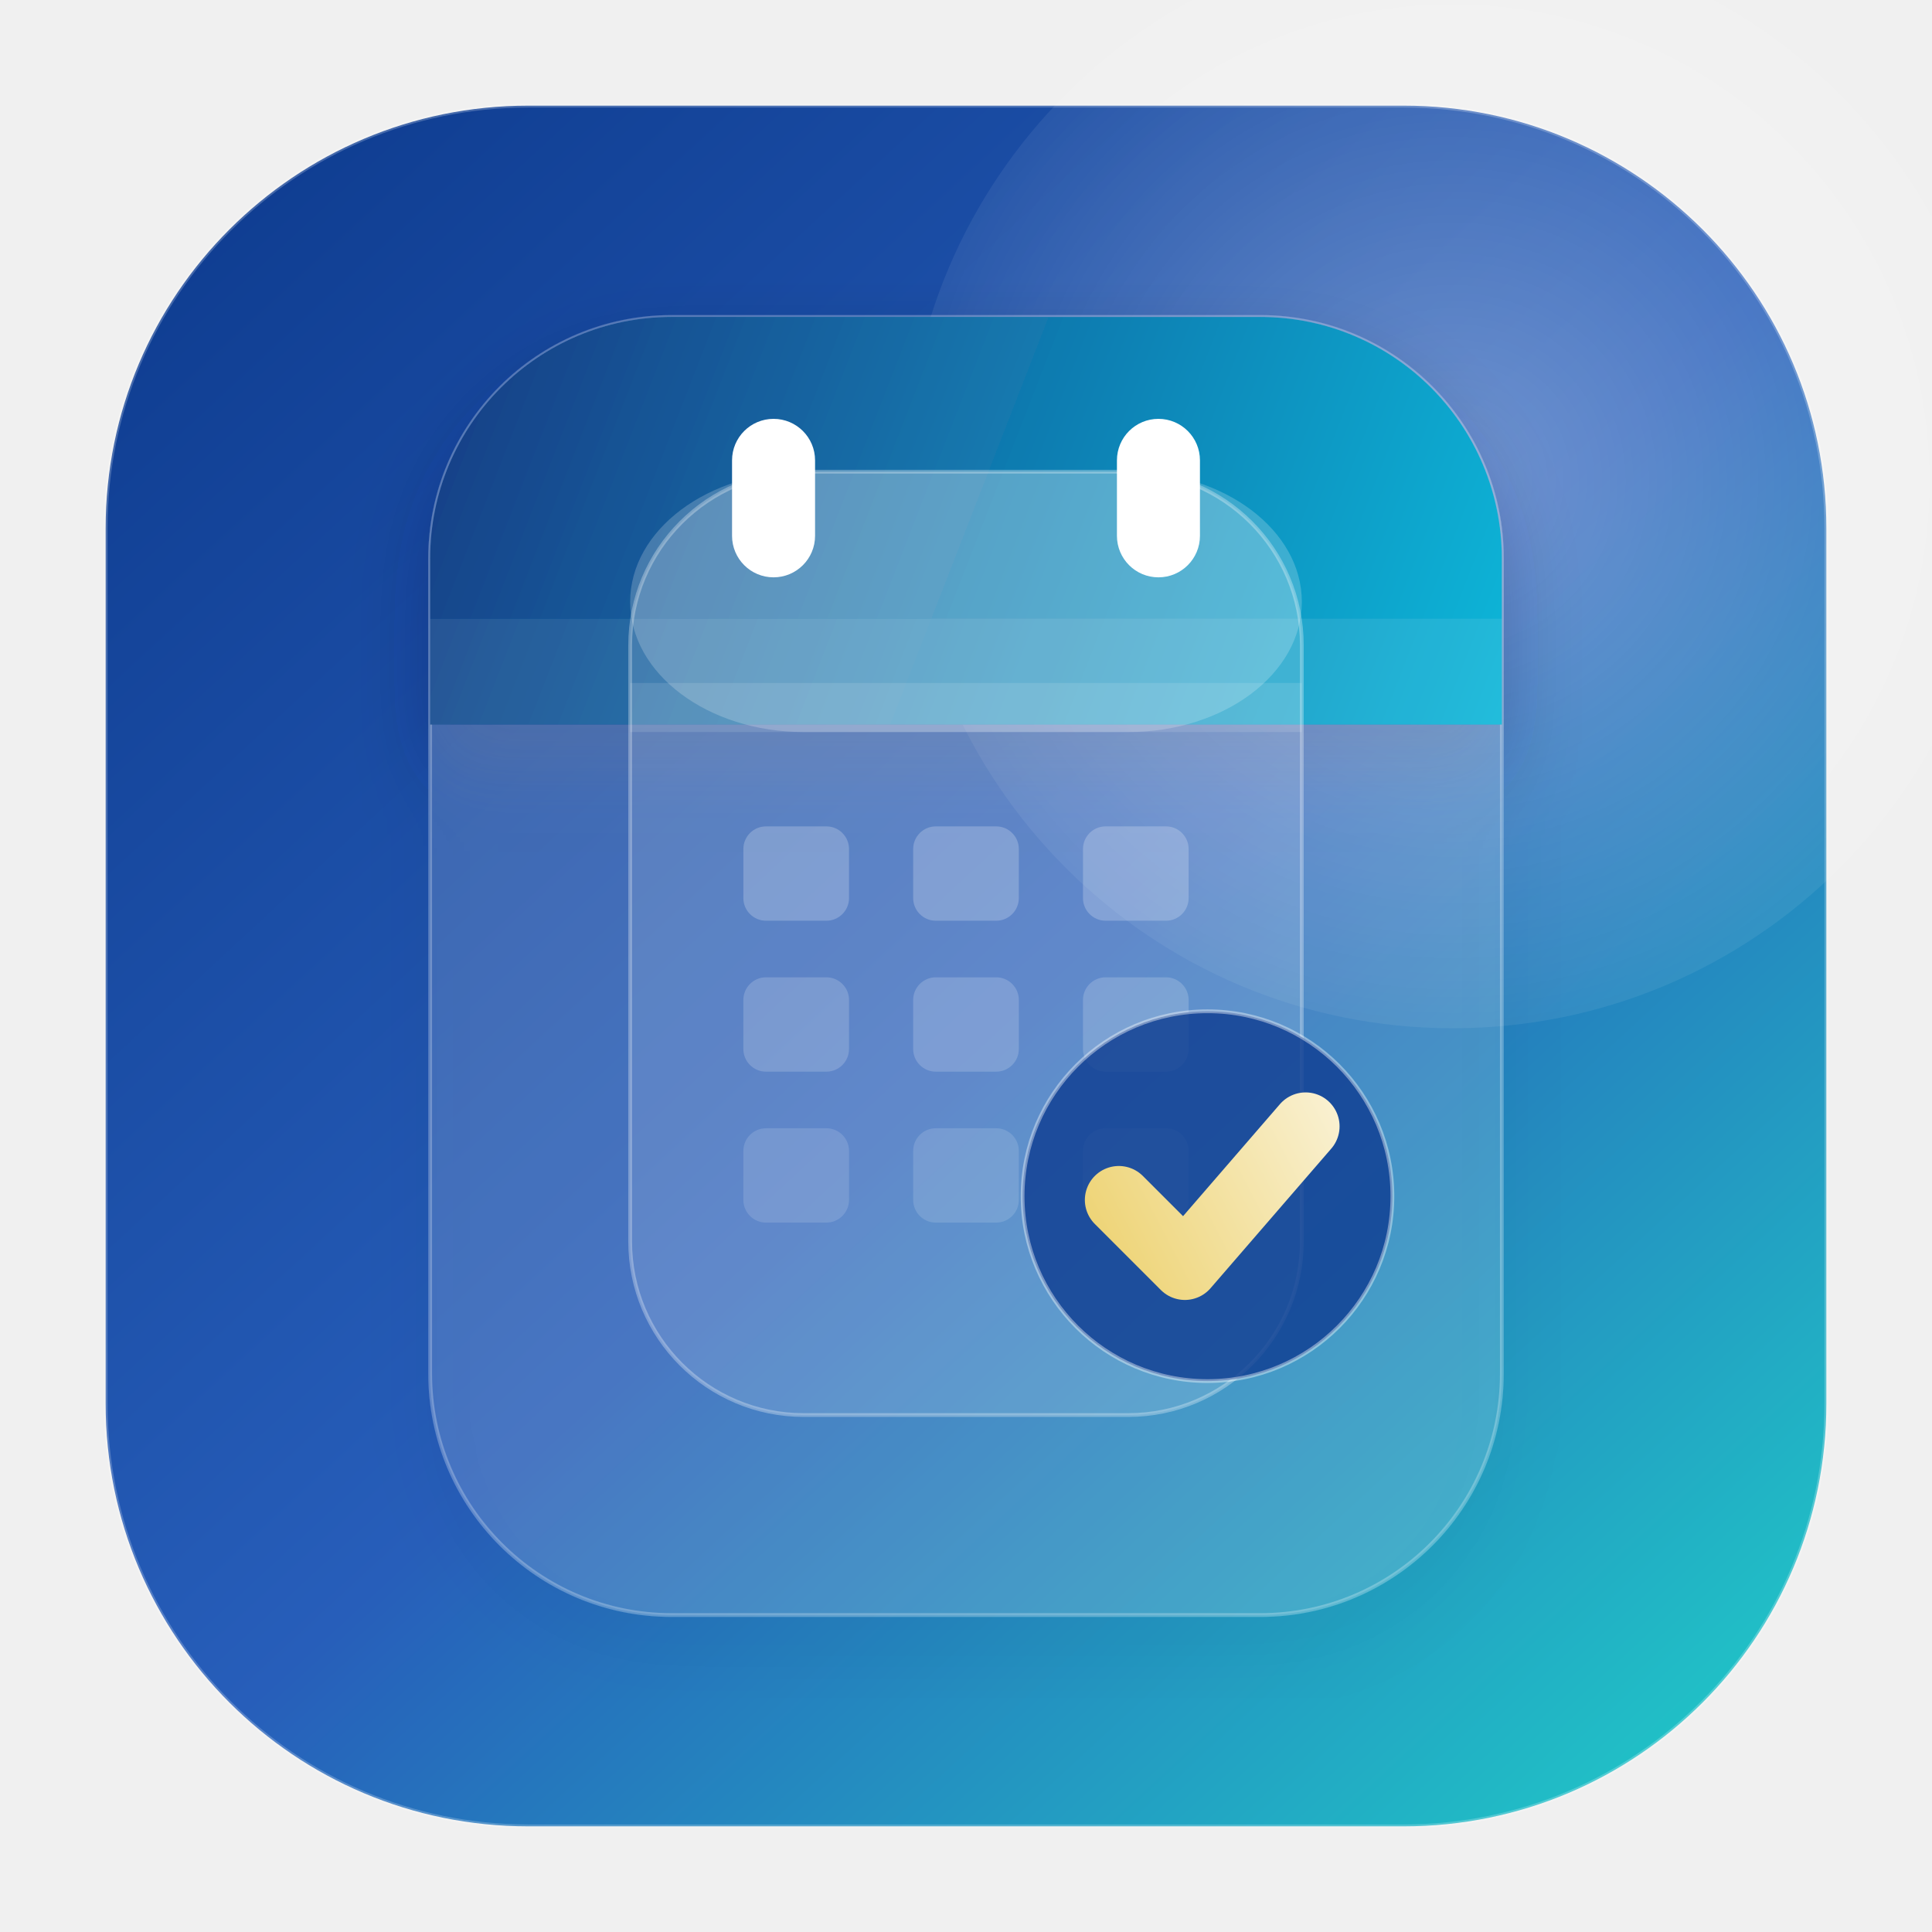
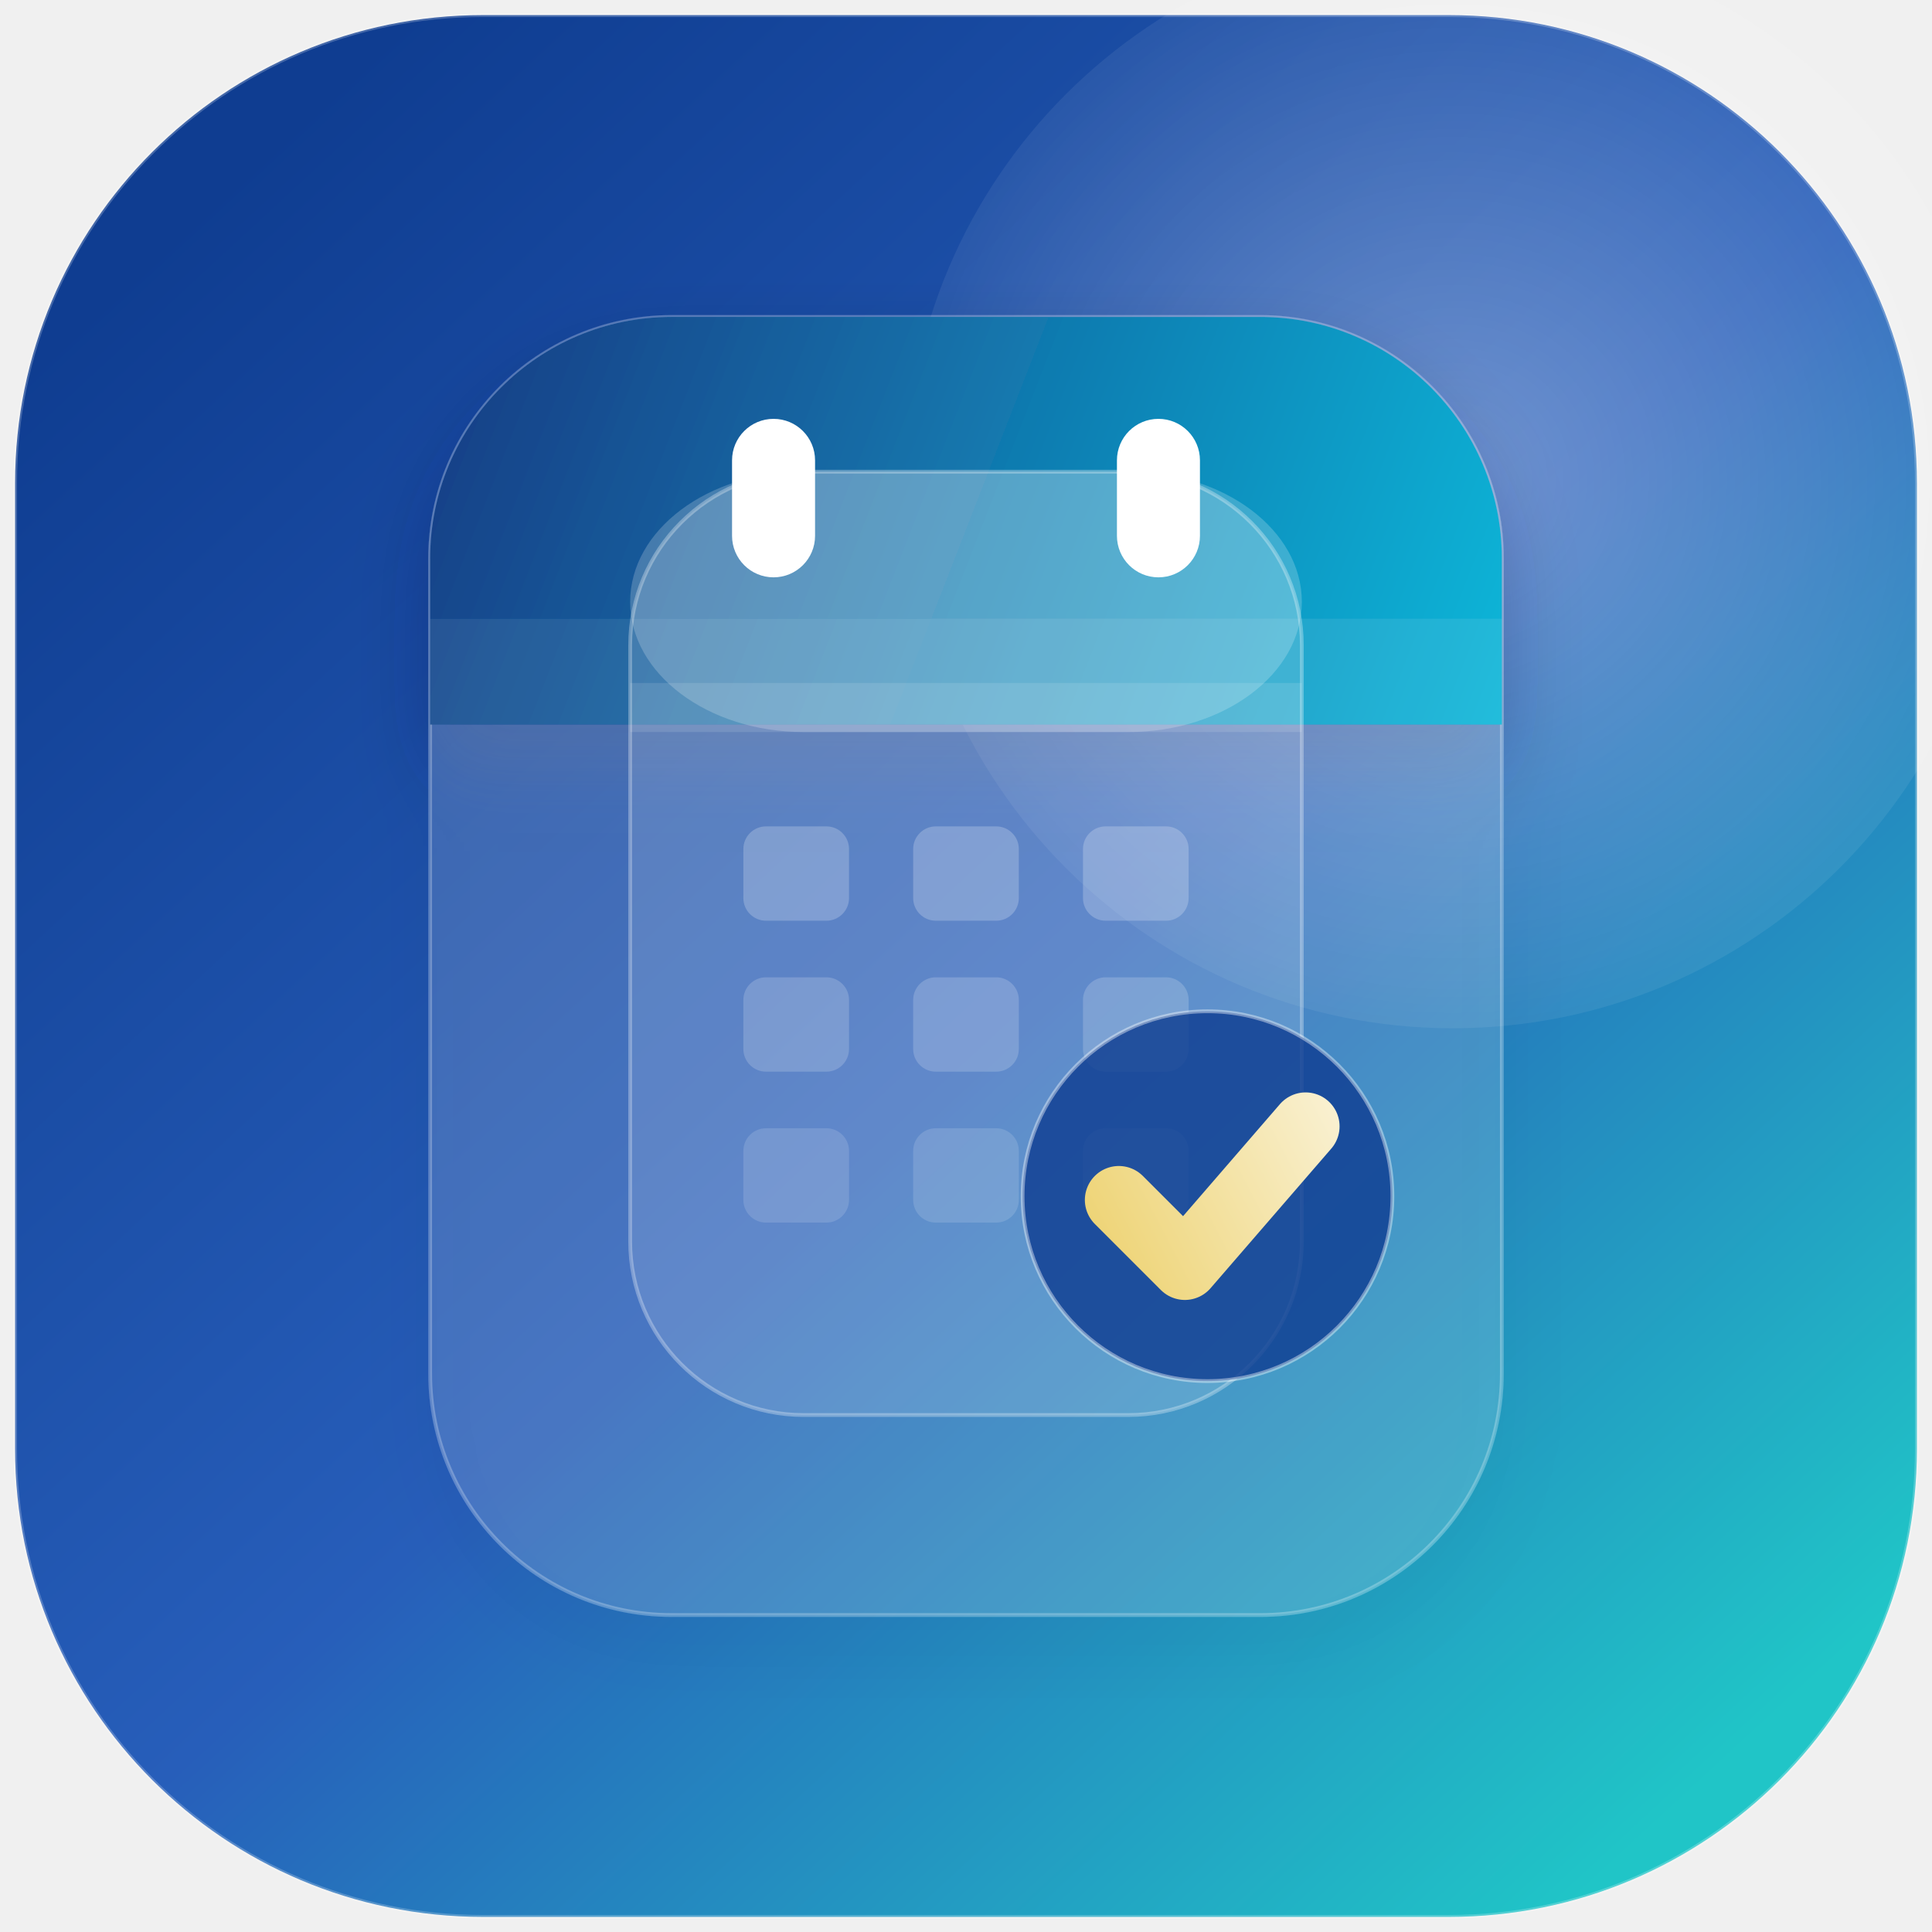
<svg xmlns="http://www.w3.org/2000/svg" width="1024" height="1024" viewBox="0 0 1024 1024" fill="none">
  <defs>
    <linearGradient id="pb-bg" x1="120" y1="96" x2="904" y2="944" gradientUnits="userSpaceOnUse">
      <stop offset="0%" stop-color="#0F3D91" />
      <stop offset="52%" stop-color="#275EBA" />
      <stop offset="100%" stop-color="#20C5C7" />
    </linearGradient>
    <linearGradient id="pb-top" x1="230" y1="168" x2="796" y2="388" gradientUnits="userSpaceOnUse">
      <stop offset="0%" stop-color="#123B84" />
      <stop offset="100%" stop-color="#11B7D9" />
    </linearGradient>
    <linearGradient id="pb-check" x1="500" y1="664" x2="760" y2="528" gradientUnits="userSpaceOnUse">
      <stop offset="0%" stop-color="#E8C547" />
      <stop offset="100%" stop-color="#FFFFFF" />
    </linearGradient>
    <radialGradient id="pb-glow" cx="0" cy="0" r="1" gradientUnits="userSpaceOnUse" gradientTransform="translate(770 255) rotate(135) scale(360)">
      <stop offset="0%" stop-color="#FFFFFF" stop-opacity="0.34" />
      <stop offset="100%" stop-color="#FFFFFF" stop-opacity="0" />
    </radialGradient>
    <filter id="pb-card-shadow" x="184" y="130" width="656" height="770" filterUnits="userSpaceOnUse" color-interpolation-filters="sRGB">
      <feDropShadow dx="0" dy="20" stdDeviation="20" flood-color="#0B1B42" flood-opacity="0.24" />
    </filter>
    <clipPath id="pb-card-clip">
      <rect x="228" y="168" width="568" height="688" rx="128" />
    </clipPath>
  </defs>
-   <rect x="56" y="56" width="912" height="912" rx="224" fill="url(#pb-bg)" />
-   <rect x="56" y="56" width="912" height="912" rx="224" stroke="rgb(255 255 255 / 22%)" stroke-width="2" />
+   <rect x="8" y="8" width="1008" height="1008" rx="248" fill="url(#pb-bg)" />
+   <rect x="8" y="8" width="1008" height="1008" rx="248" stroke="rgb(255 255 255 / 22%)" stroke-width="2" />
  <circle cx="770" cy="255" r="290" fill="url(#pb-glow)" />
  <g filter="url(#pb-card-shadow)">
    <rect x="228" y="168" width="568" height="688" rx="128" fill="rgb(255 255 255 / 14%)" />
    <rect x="228" y="168" width="568" height="688" rx="128" stroke="rgb(255 255 255 / 26%)" stroke-width="2" />
    <g clip-path="url(#pb-card-clip)">
      <rect x="228" y="168" width="568" height="216" fill="url(#pb-top)" />
      <rect x="228" y="328" width="568" height="56" fill="rgb(255 255 255 / 8%)" />
    </g>
  </g>
  <rect x="388" y="222" width="44" height="84" rx="22" fill="#FFFFFF" />
  <rect x="592" y="222" width="44" height="84" rx="22" fill="#FFFFFF" />
  <g>
    <rect x="334" y="250" width="356" height="500" rx="92" fill="rgb(255 255 255 / 13%)" />
    <rect x="334" y="250" width="356" height="500" rx="92" stroke="rgb(255 255 255 / 30%)" stroke-width="2" />
    <rect x="334" y="250" width="356" height="138" rx="92" fill="rgb(255 255 255 / 20%)" />
    <rect x="334" y="362" width="356" height="26" fill="rgb(255 255 255 / 12%)" />
    <rect x="394" y="438" width="56" height="50" rx="12" fill="rgb(255 255 255 / 22%)" />
    <rect x="484" y="438" width="56" height="50" rx="12" fill="rgb(255 255 255 / 22%)" />
    <rect x="574" y="438" width="56" height="50" rx="12" fill="rgb(255 255 255 / 22%)" />
    <rect x="394" y="518" width="56" height="50" rx="12" fill="rgb(255 255 255 / 18%)" />
    <rect x="484" y="518" width="56" height="50" rx="12" fill="rgb(255 255 255 / 18%)" />
    <rect x="574" y="518" width="56" height="50" rx="12" fill="rgb(255 255 255 / 18%)" />
    <rect x="394" y="598" width="56" height="50" rx="12" fill="rgb(255 255 255 / 14%)" />
    <rect x="484" y="598" width="56" height="50" rx="12" fill="rgb(255 255 255 / 14%)" />
    <rect x="574" y="598" width="56" height="50" rx="12" fill="rgb(255 255 255 / 14%)" />
  </g>
  <circle cx="640" cy="634" r="98" fill="rgb(15 61 145 / 0.82)" />
  <circle cx="640" cy="634" r="98" stroke="rgb(255 255 255 / 40%)" stroke-width="2" />
  <path d="M593 636L628 671L692 597" stroke="url(#pb-check)" stroke-width="36" stroke-linecap="round" stroke-linejoin="round" />
</svg>
